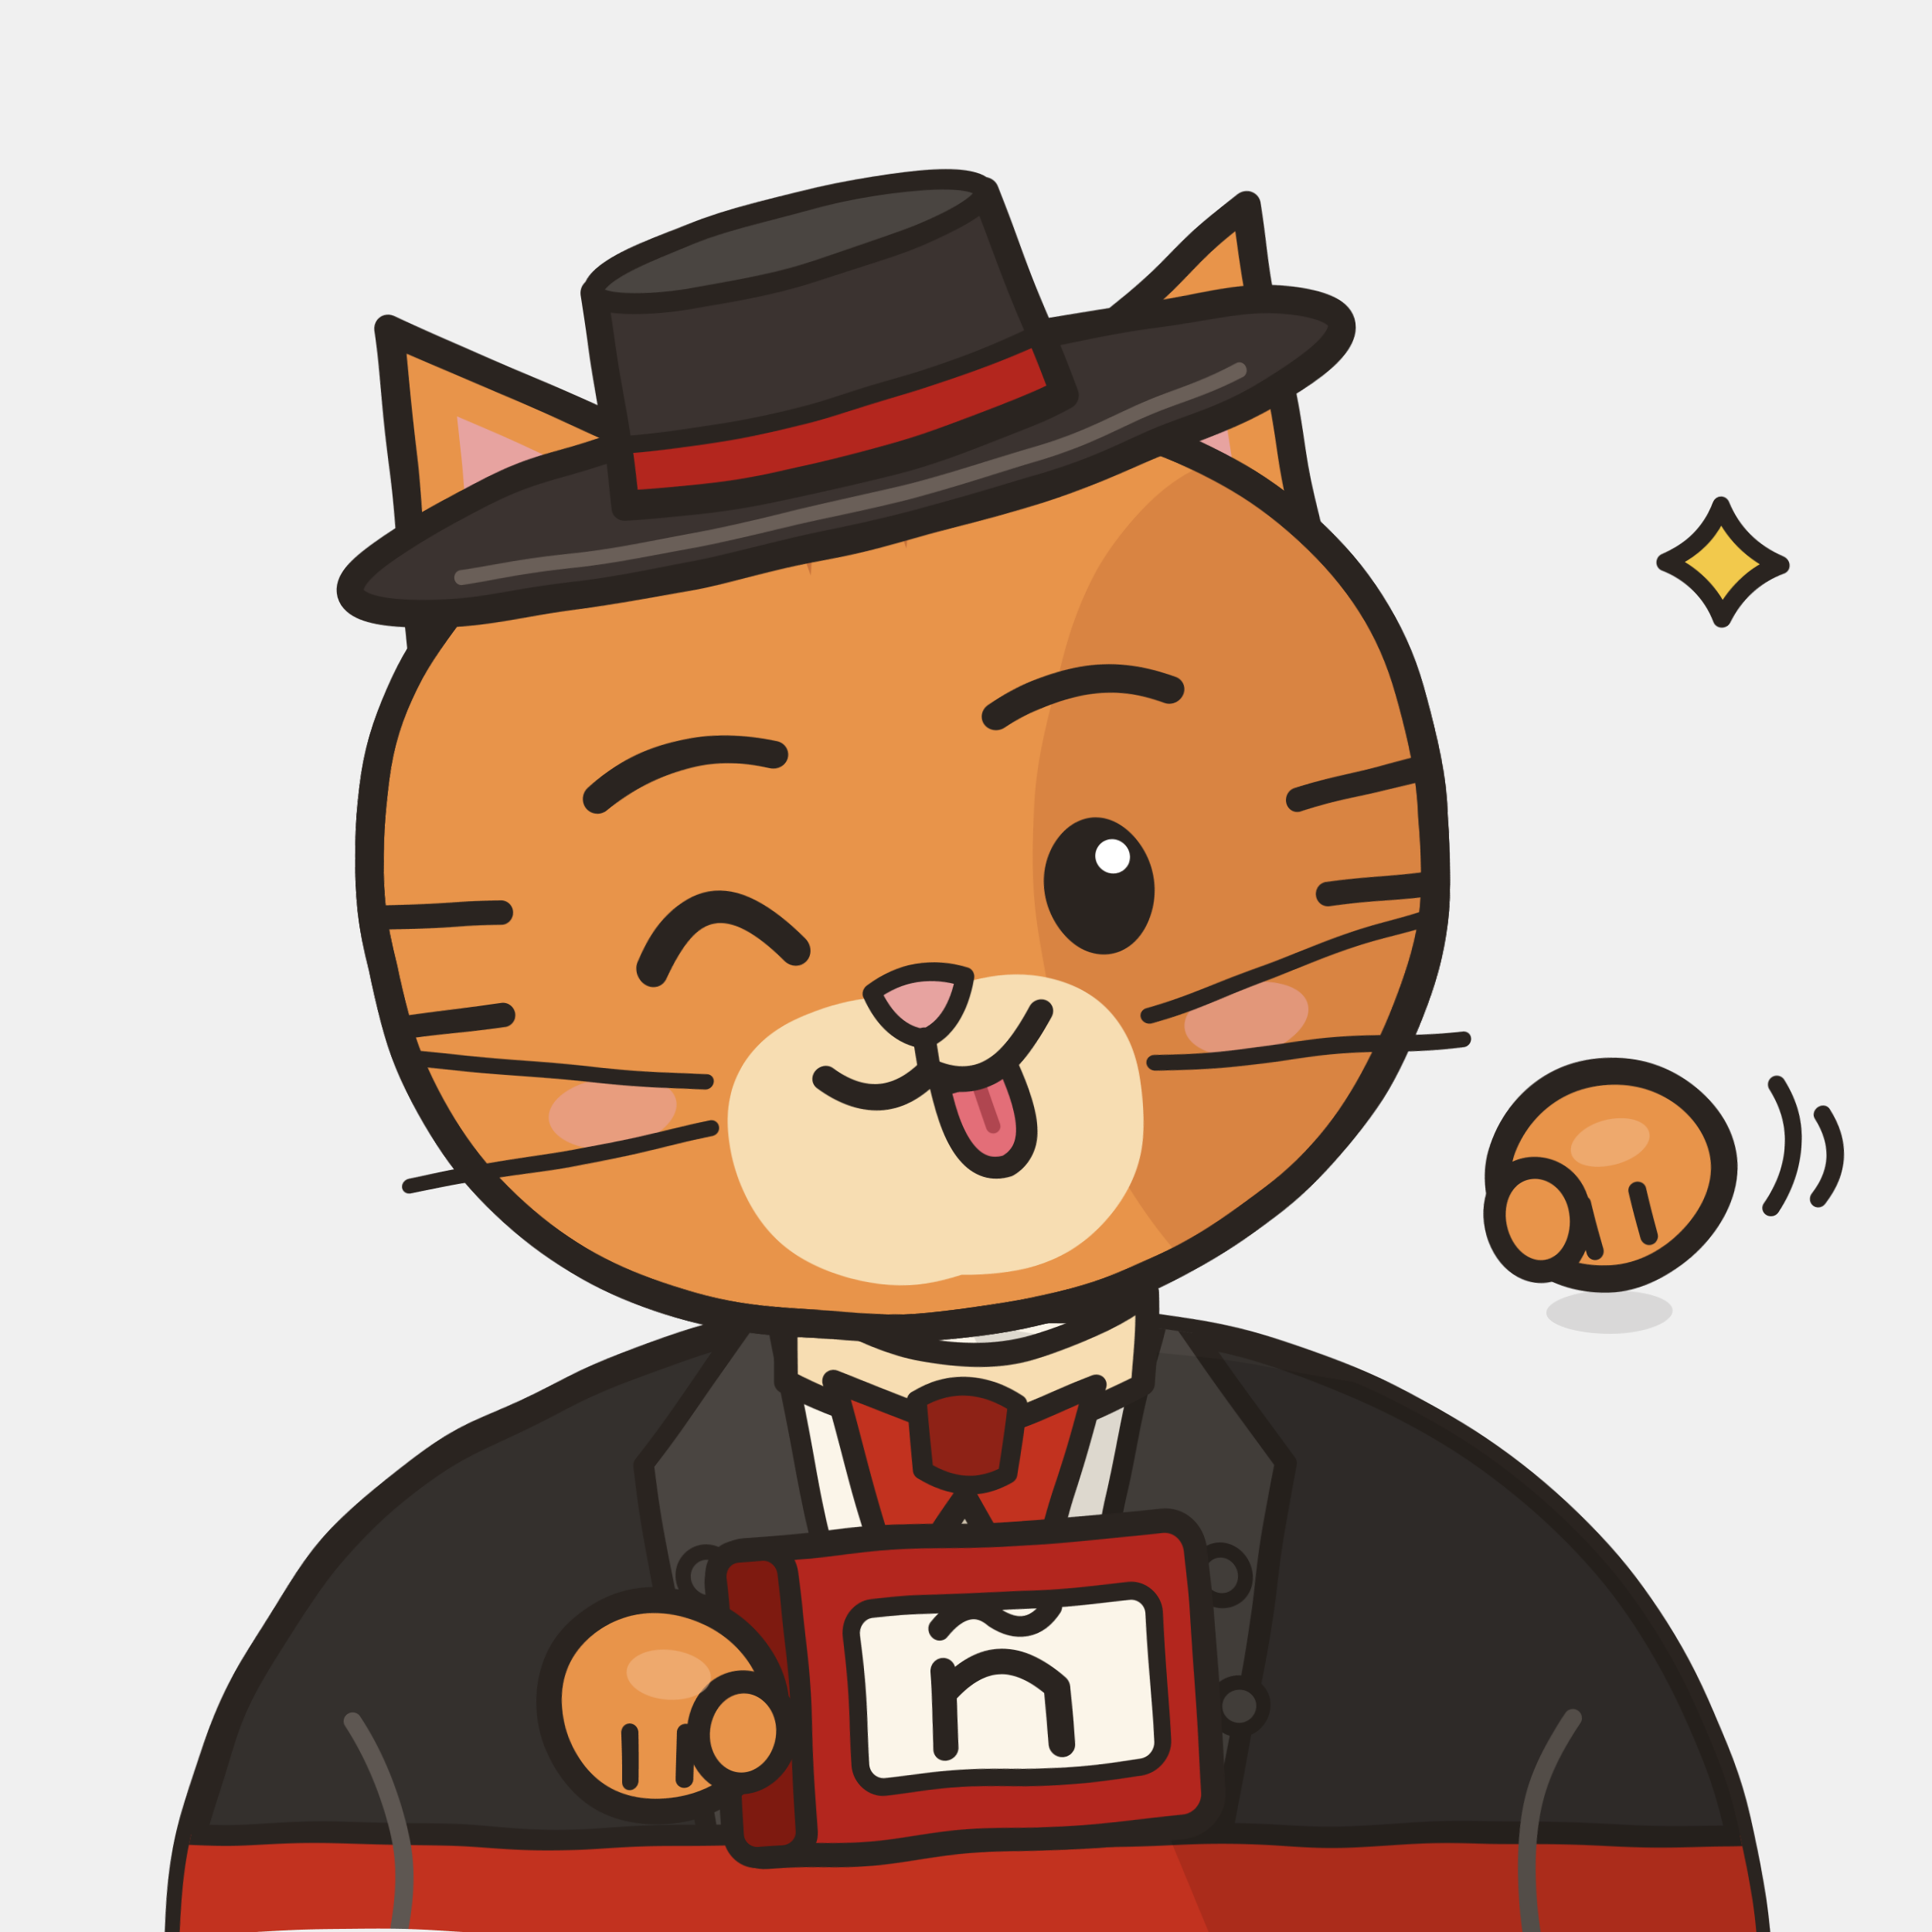
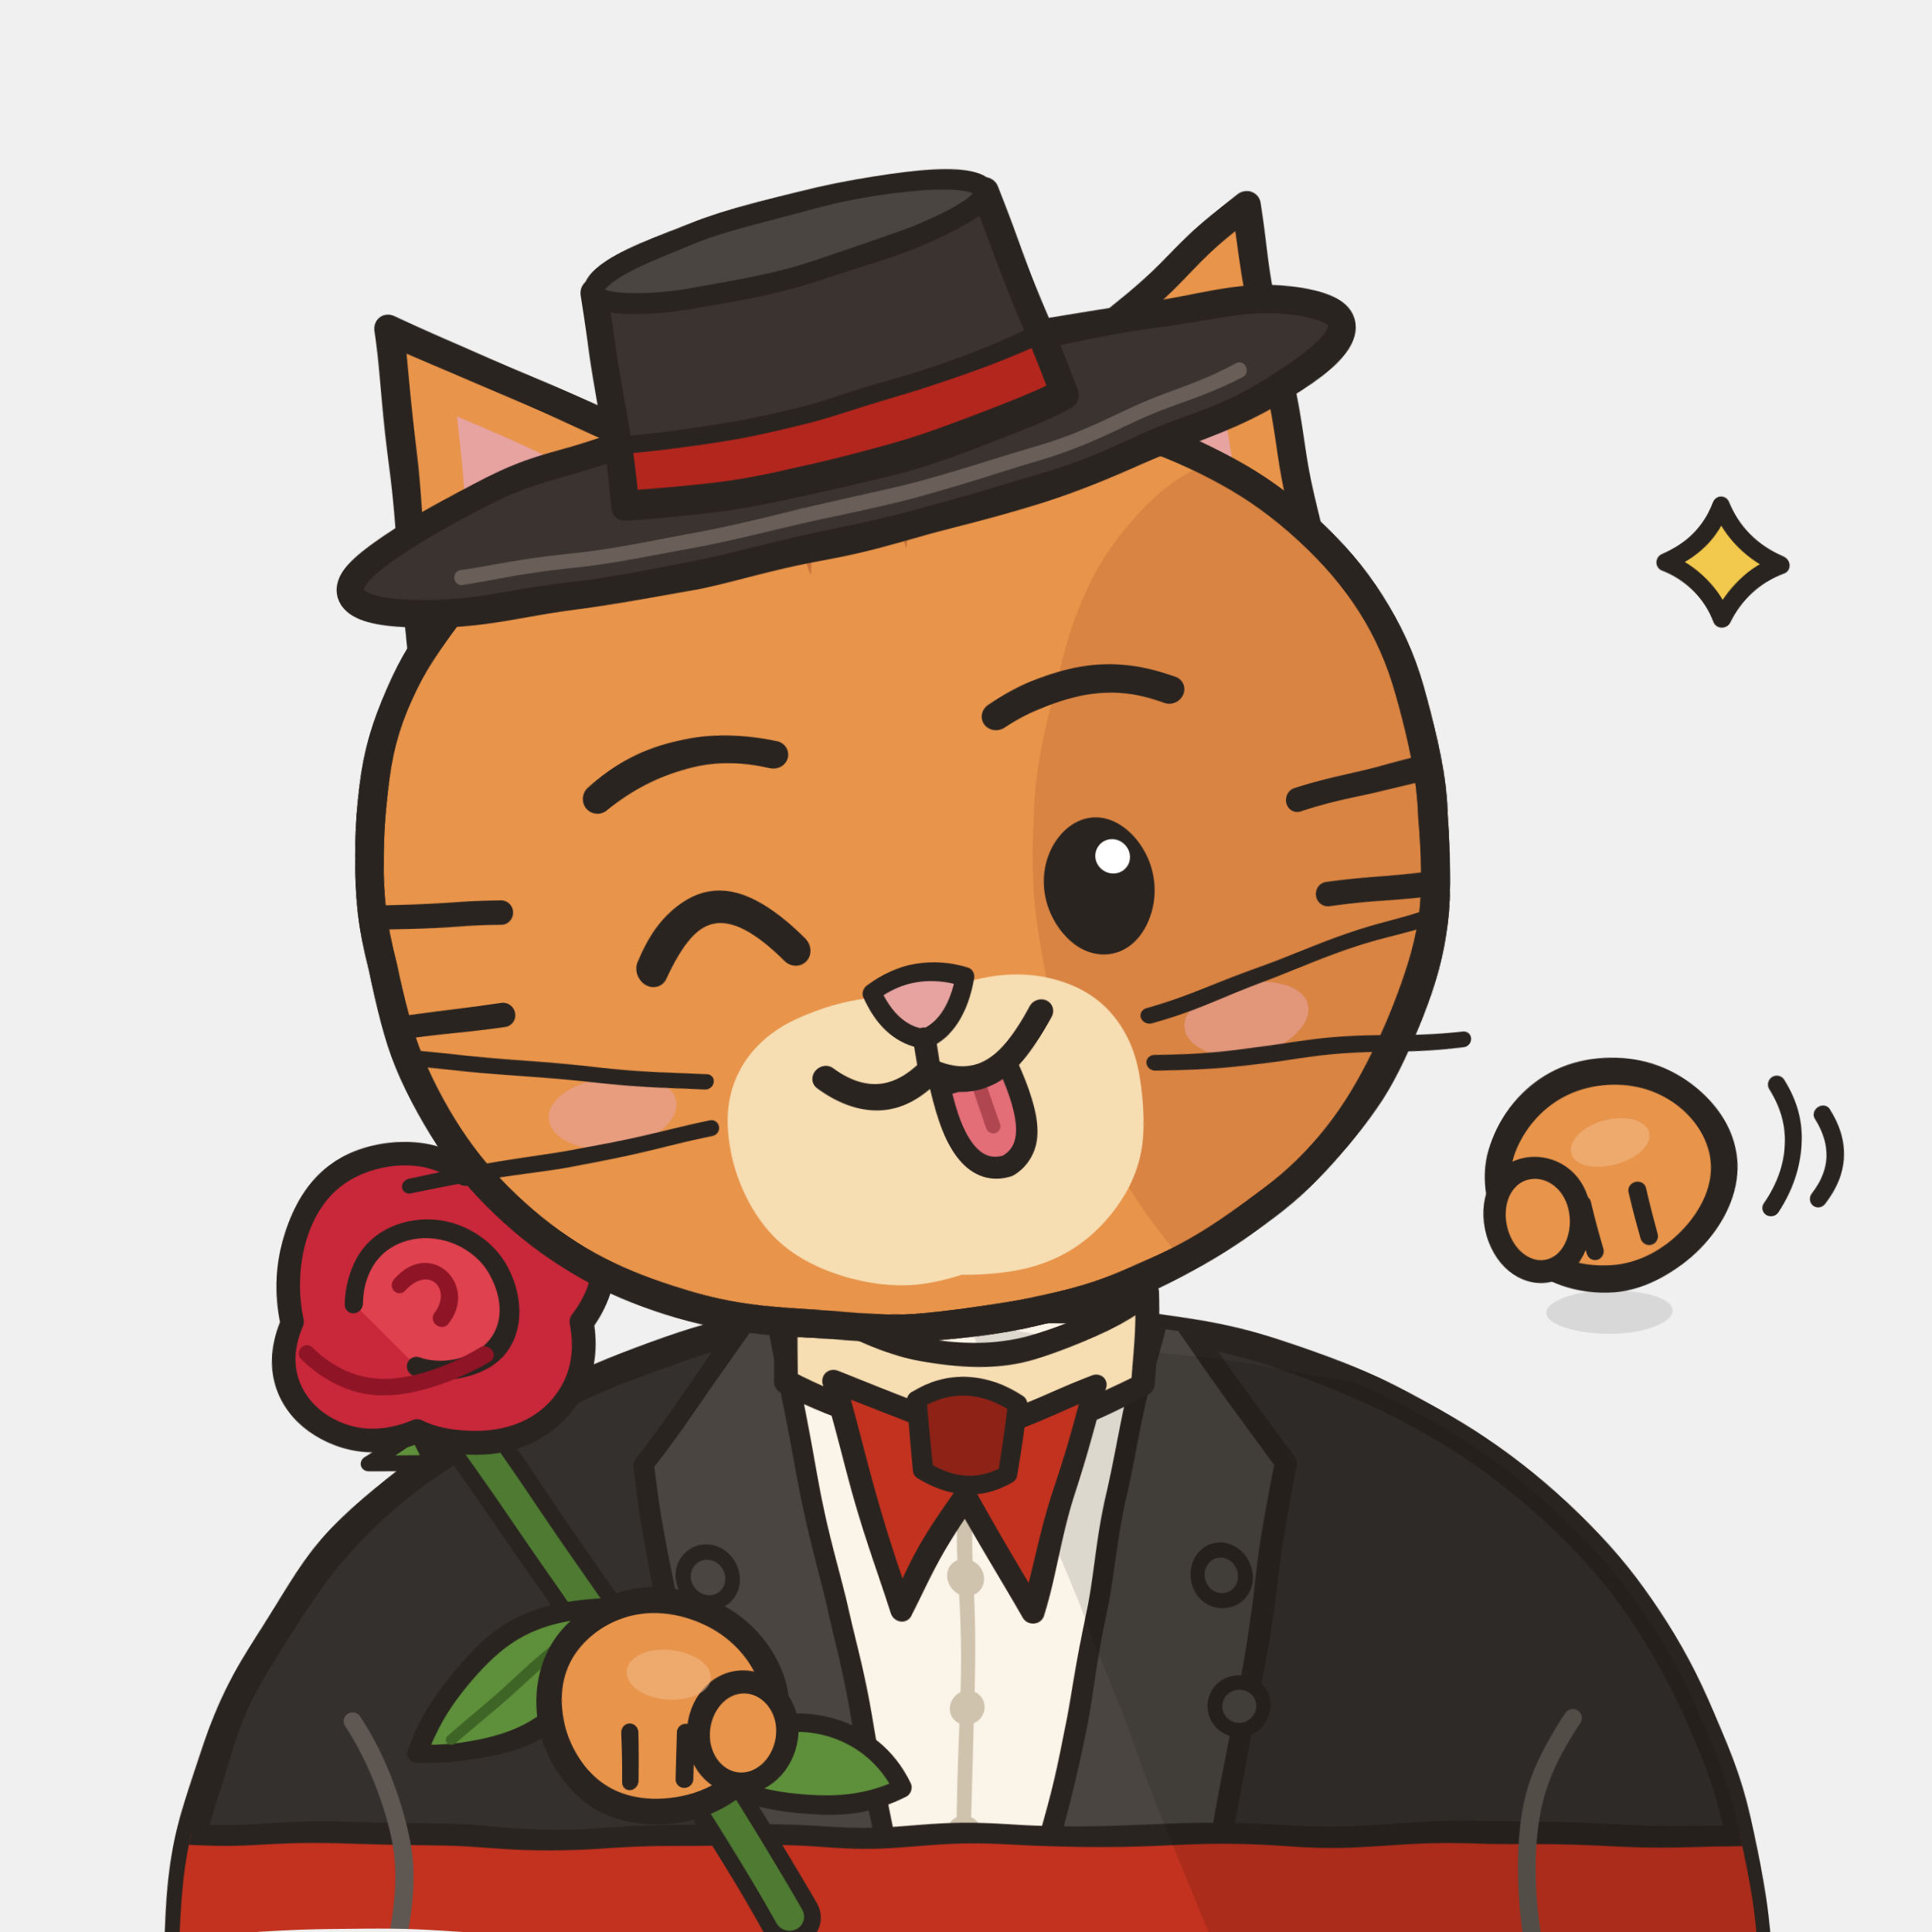
<svg xmlns="http://www.w3.org/2000/svg" viewBox="0 0 240 240" width="240" height="240">
  <defs>
    <filter id="rough" x="-5%" y="-5%" width="110%" height="110%">
      <feTurbulence type="fractalNoise" baseFrequency="0.035" numOctaves="2" seed="7" result="n" />
      <feDisplacementMap in="SourceGraphic" in2="n" scale="2.2" />
    </filter>
    <clipPath id="head">
      <path d="M54,96 C50,56 84,36 120,36 C156,36 190,56 186,96 C184,132 156,150 120,150 C84,150 56,132 54,96 Z" />
    </clipPath>
    <clipPath id="body">
      <path d="M22,240 C26,196 58,170 100,164 L140,164 C182,170 214,196 218,240 Z" />
    </clipPath>
  </defs>
  <g filter="url(#rough)">
    <path d="M22,240 C26,196 58,170 100,164 L140,164 C182,170 214,196 218,240 Z" fill="#34302D" stroke="#2A2420" stroke-width="3.6" stroke-linejoin="round" stroke-linecap="round" />
    <g clip-path="url(#body)">
      <path d="M96,160 L144,160 L131,240 L109,240 Z" fill="#FBF5E9" stroke="#2A2420" stroke-width="2.6" stroke-linejoin="round" stroke-linecap="round" />
      <path d="M120,184 L120,240" fill="none" stroke="#CFC3AE" stroke-width="1.8" stroke-linecap="round" stroke-linejoin="round" />
      <circle cx="120" cy="196" r="2.2" fill="#CFC3AE" />
      <circle cx="120" cy="212" r="2.2" fill="#CFC3AE" />
      <circle cx="120" cy="228" r="2.2" fill="#CFC3AE" />
      <path d="M96,160 L112,240 L90,240 L80,182 Z" fill="#4A4541" stroke="#2A2420" stroke-width="2.6" stroke-linejoin="round" stroke-linecap="round" />
      <path d="M144,160 L128,240 L150,240 L160,182 Z" fill="#4A4541" stroke="#2A2420" stroke-width="2.6" stroke-linejoin="round" stroke-linecap="round" />
      <rect x="0" y="228" width="240" height="14" fill="#C2321F" stroke="#2A2420" stroke-width="2.6" stroke-linejoin="round" stroke-linecap="round" />
      <path d="M44,214 Q52,226 50,240" fill="none" stroke="#5E5752" stroke-width="2.2" stroke-linecap="round" stroke-linejoin="round" />
      <path d="M196,214 Q188,226 190,240" fill="none" stroke="#5E5752" stroke-width="2.2" stroke-linecap="round" stroke-linejoin="round" />
      <circle cx="88" cy="196" r="3" fill="#4A4541" stroke="#2A2420" stroke-width="1.8" stroke-linejoin="round" stroke-linecap="round" />
      <circle cx="86" cy="212" r="3" fill="#4A4541" stroke="#2A2420" stroke-width="1.8" stroke-linejoin="round" stroke-linecap="round" />
      <circle cx="152" cy="196" r="3" fill="#4A4541" stroke="#2A2420" stroke-width="1.8" stroke-linejoin="round" stroke-linecap="round" />
      <circle cx="154" cy="212" r="3" fill="#4A4541" stroke="#2A2420" stroke-width="1.8" stroke-linejoin="round" stroke-linecap="round" />
      <path d="M120,164 L220,180 L220,240 L150,240 Z" fill="#000" opacity=".12" />
    </g>
    <path d="M98,160 Q120,176 142,160 L142,172 Q120,184 98,172 Z" fill="#F7DDB2" stroke="#2A2420" stroke-width="3" stroke-linejoin="round" stroke-linecap="round" />
    <path d="M104,172 L120,178 L136,172 L128,200 L120,186 L112,200 Z" fill="#C2321F" stroke="#2A2420" stroke-width="2.8" stroke-linejoin="round" stroke-linecap="round" />
    <path d="M114,174 Q120,170 126,174 L125,183 Q120,186 115,183 Z" fill="#8E2216" stroke="#2A2420" stroke-width="2.4" stroke-linejoin="round" stroke-linecap="round" />
-     <g transform="rotate(-4 120 210)">
-       <rect x="90" y="191" width="60" height="38" rx="4" fill="#B3261E" stroke="#2A2420" stroke-width="3" stroke-linejoin="round" stroke-linecap="round" />
-       <rect x="90" y="191" width="9" height="38" rx="3" fill="#7E1A10" stroke="#2A2420" stroke-width="2.6" stroke-linejoin="round" stroke-linecap="round" />
-       <rect x="106" y="199" width="38" height="22" rx="3" fill="#FBF5E9" stroke="#2A2420" stroke-width="2.2" stroke-linejoin="round" stroke-linecap="round" />
-       <path d="M117,217 L117,207 M117,210 Q124,203 131,210 L131,217" fill="none" stroke="#2A2420" stroke-width="3.2" stroke-linecap="round" stroke-linejoin="round" />
-       <path d="M117,202 Q121,198 124,201 Q128,204 131,200" fill="none" stroke="#2A2420" stroke-width="2.6" stroke-linecap="round" stroke-linejoin="round" />
+     <g transform="translate(82 212)">
+       <path d="M16,26 C6,8 -10,-14 -28,-40" fill="none" stroke="#2A2420" stroke-width="7.5" stroke-linecap="round" />
+       <path d="M16,26 C6,8 -10,-14 -28,-40" fill="none" stroke="#4E7A32" stroke-width="3.6" stroke-linecap="round" />
+       <path d="M-6,-12 C-22,-12 -28,-2 -30,6 C-18,6 -8,0 -6,-12 Z" fill="#5E8F3A" stroke="#2A2420" stroke-width="2.4" stroke-linejoin="round" stroke-linecap="round" />
+       <path d="M-8,-10 Q-18,-4 -26,4" fill="none" stroke="#3E6526" stroke-width="1.4" stroke-linecap="round" stroke-linejoin="round" />
+       <path d="M4,6 C16,-2 26,2 30,10 C20,14 8,12 4,6 Z" fill="#5E8F3A" stroke="#2A2420" stroke-width="2.4" stroke-linejoin="round" stroke-linecap="round" />
+       <path d="M-30,-34 L-36,-30 L-28,-30 Z" fill="#5E8F3A" stroke="#2A2420" stroke-width="2" stroke-linejoin="round" stroke-linecap="round" />
+       <path d="M-46,-48 C-50,-64 -34,-74 -24,-66 C-12,-72 -2,-58 -10,-48 C-8,-36 -22,-30 -30,-34 C-40,-30 -50,-38 -46,-48 Z" fill="#C8283A" stroke="#2A2420" stroke-width="3" stroke-linejoin="round" stroke-linecap="round" />
+       <path d="M-38,-50 C-38,-60 -24,-62 -20,-54 C-16,-46 -24,-40 -30,-42" fill="#E0414F" stroke="#2A2420" stroke-width="2.4" stroke-linejoin="round" stroke-linecap="round" />
+       <path d="M-32,-52 C-28,-56 -24,-52 -27,-48" fill="none" stroke="#8E1426" stroke-width="2" stroke-linecap="round" stroke-linejoin="round" />
+       <path d="M-44,-44 C-38,-38 -30,-38 -22,-44" fill="none" stroke="#8E1426" stroke-width="2" stroke-linecap="round" stroke-linejoin="round" />
    </g>
    <g transform="translate(0 14) rotate(-8 120 150)">
      <path d="M64,74 L66,18 L108,44 Z" fill="#E8944A" stroke="#2A2420" stroke-width="3.6" stroke-linejoin="round" stroke-linecap="round" />
      <path d="M72,64 L73,30 L98,46 Z" fill="#E7A3A0" />
      <path d="M176,74 L174,18 L132,44 Z" fill="#E8944A" stroke="#2A2420" stroke-width="3.6" stroke-linejoin="round" stroke-linecap="round" />
      <path d="M168,64 L167,30 L142,46 Z" fill="#E7A3A0" />
      <path d="M54,96 C50,56 84,36 120,36 C156,36 190,56 186,96 C184,132 156,150 120,150 C84,150 56,132 54,96 Z" fill="#E8944A" stroke="#2A2420" stroke-width="3.6" stroke-linejoin="round" stroke-linecap="round" />
      <g clip-path="url(#head)">
        <ellipse cx="170" cy="104" rx="34" ry="56" fill="#C9733A" opacity=".5" />
        <path d="M110,36 L114,56 L118,36 Z M122,36 L126,54 L130,36 Z" fill="#C9733A" />
        <path d="M55,90 L70,92" fill="none" stroke="#2A2420" stroke-width="3" stroke-linecap="round" stroke-linejoin="round" />
        <path d="M55,104 L68,104" fill="none" stroke="#2A2420" stroke-width="3" stroke-linecap="round" stroke-linejoin="round" />
        <path d="M185,90 L170,92" fill="none" stroke="#2A2420" stroke-width="3" stroke-linecap="round" stroke-linejoin="round" />
        <path d="M185,104 L172,104" fill="none" stroke="#2A2420" stroke-width="3" stroke-linecap="round" stroke-linejoin="round" />
      </g>
      <path d="M54,96 C50,56 84,36 120,36 C156,36 190,56 186,96 C184,132 156,150 120,150 C84,150 56,132 54,96 Z" fill="none" stroke="#2A2420" stroke-width="3.6" stroke-linejoin="round" stroke-linecap="round" />
      <path d="M94,124 C94,110 108,106 120,110 C132,106 146,110 146,124 C146,140 132,146 120,144 C108,146 94,140 94,124 Z" fill="#F7DDB2" />
      <path d="M87,101 Q96,89 105,101" fill="none" stroke="#2A2420" stroke-width="3.8" stroke-linecap="round" stroke-linejoin="round" />
      <ellipse cx="144" cy="99" rx="6.6" ry="8.6" fill="#2A2420" />
      <circle cx="146" cy="95.4" r="2.1" fill="#fff" />
      <path d="M84,80 Q95,73 106,77" fill="none" stroke="#2A2420" stroke-width="3.6" stroke-linecap="round" stroke-linejoin="round" />
      <path d="M134,76 Q145,70 156,76" fill="none" stroke="#2A2420" stroke-width="3.6" stroke-linecap="round" stroke-linejoin="round" />
      <ellipse cx="80" cy="118" rx="8" ry="4.5" fill="#E7A3A0" opacity="0.6" />
      <ellipse cx="160" cy="118" rx="8" ry="4.5" fill="#E7A3A0" opacity="0.6" />
      <path d="M114,108 Q120,105 126,108 Q124,114 120,115 Q116,114 114,108 Z" fill="#E7A3A0" stroke="#2A2420" stroke-width="2.4" stroke-linejoin="round" stroke-linecap="round" />
      <path d="M120,115 L120,118" fill="none" stroke="#2A2420" stroke-width="2.8" stroke-linecap="round" stroke-linejoin="round" />
      <path d="M121,121 Q122,133 128,132 Q133,130 130,120 Z" fill="#E36E78" stroke="#2A2420" stroke-width="2.6" stroke-linejoin="round" stroke-linecap="round" />
      <path d="M126,122 L127,127" fill="none" stroke="#B04650" stroke-width="1.8" stroke-linecap="round" stroke-linejoin="round" />
      <path d="M107,118 Q113,124 120,119 Q128,124 135,114" fill="none" stroke="#2A2420" stroke-width="3.2" stroke-linecap="round" stroke-linejoin="round" />
      <path d="M92,116 L56,108" fill="none" stroke="#2A2420" stroke-width="2" stroke-linecap="round" stroke-linejoin="round" />
      <path d="M92,122 L54,124" fill="none" stroke="#2A2420" stroke-width="2" stroke-linecap="round" stroke-linejoin="round" />
      <path d="M148,116 L184,108" fill="none" stroke="#2A2420" stroke-width="2" stroke-linecap="round" stroke-linejoin="round" />
      <path d="M148,122 L186,124" fill="none" stroke="#2A2420" stroke-width="2" stroke-linecap="round" stroke-linejoin="round" />
      <g transform="rotate(-7 120 40)">
        <ellipse cx="120" cy="42" rx="64" ry="10" fill="#3B3330" stroke="#2A2420" stroke-width="3.4" stroke-linejoin="round" stroke-linecap="round" />
        <path d="M92,41 L95,14 Q120,8 145,14 L148,41 Q120,47 92,41 Z" fill="#3B3330" stroke="#2A2420" stroke-width="3.4" stroke-linejoin="round" stroke-linecap="round" />
        <path d="M93.5,33 Q120,38 146.5,33 L147.2,40 Q120,46 92.8,40 Z" fill="#B3261E" stroke="#2A2420" stroke-width="2.2" stroke-linejoin="round" stroke-linecap="round" />
        <ellipse cx="120" cy="14" rx="25" ry="4.5" fill="#4A4541" stroke="#2A2420" stroke-width="2.6" stroke-linejoin="round" stroke-linecap="round" />
        <path d="M70,44 Q120,52 170,44" fill="none" stroke="#6A5F58" stroke-width="1.8" stroke-linecap="round" stroke-linejoin="round" />
      </g>
    </g>
    <g transform="rotate(0 82 212)">
      <ellipse cx="82" cy="212" rx="14" ry="13" fill="#E8944A" stroke="#2A2420" stroke-width="3.2" stroke-linejoin="round" stroke-linecap="round" />
      <ellipse cx="92" cy="215" rx="5.5" ry="6.5" fill="#E8944A" stroke="#2A2420" stroke-width="2.8" stroke-linejoin="round" stroke-linecap="round" />
      <path d="M78,215 L78,221" fill="none" stroke="#2A2420" stroke-width="2.2" stroke-linecap="round" stroke-linejoin="round" />
      <path d="M85,215 L85,221" fill="none" stroke="#2A2420" stroke-width="2.2" stroke-linecap="round" stroke-linejoin="round" />
      <ellipse cx="83" cy="208" rx="5" ry="3" fill="#F3B98A" opacity=".55" />
    </g>
    <ellipse cx="200" cy="163" rx="8" ry="2.6" fill="#2A2420" opacity=".12" />
    <g transform="rotate(-15 200 146)">
      <ellipse cx="200" cy="146" rx="14" ry="13" fill="#E8944A" stroke="#2A2420" stroke-width="3.2" stroke-linejoin="round" stroke-linecap="round" />
      <ellipse cx="190" cy="149" rx="5.5" ry="6.5" fill="#E8944A" stroke="#2A2420" stroke-width="2.8" stroke-linejoin="round" stroke-linecap="round" />
      <path d="M196,149 L196,155" fill="none" stroke="#2A2420" stroke-width="2.2" stroke-linecap="round" stroke-linejoin="round" />
      <path d="M203,149 L203,155" fill="none" stroke="#2A2420" stroke-width="2.2" stroke-linecap="round" stroke-linejoin="round" />
      <ellipse cx="201" cy="142" rx="5" ry="3" fill="#F3B98A" opacity=".55" />
    </g>
    <path d="M220,134 q5,8 0,16" fill="none" stroke="#2A2420" stroke-width="2.2" stroke-linecap="round" stroke-linejoin="round" />
    <path d="M226,138 q4,6 0,11" fill="none" stroke="#2A2420" stroke-width="2.2" stroke-linecap="round" stroke-linejoin="round" />
    <path d="M214,63 Q216,68 221,70 Q216,72 214,77 Q212,72 207,70 Q212,68 214,63 Z" fill="#F2C94C" stroke="#2A2420" stroke-width="2.2" stroke-linejoin="round" stroke-linecap="round" />
  </g>
</svg>
